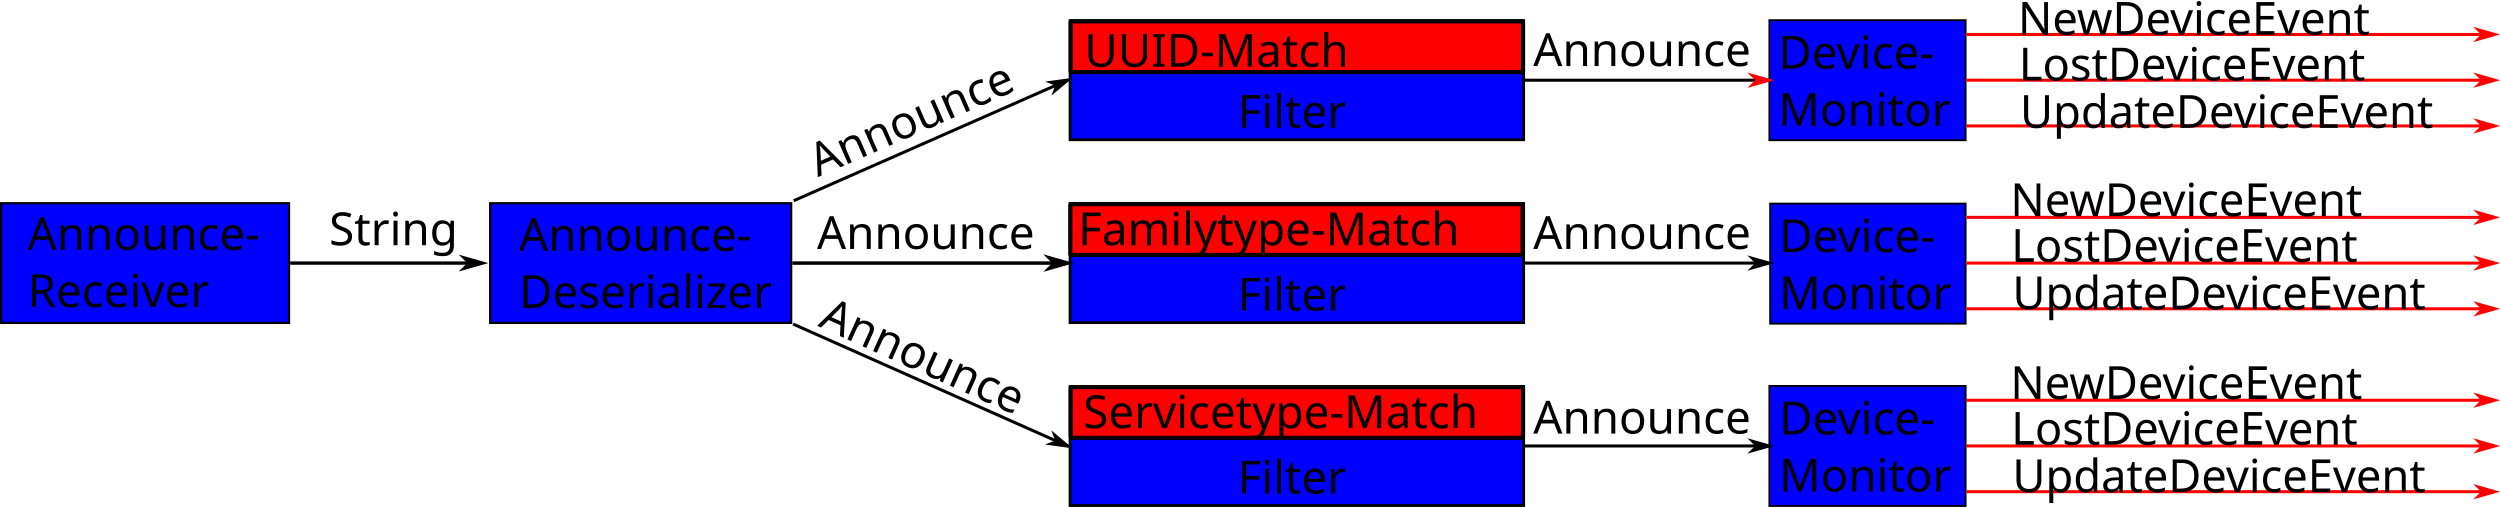
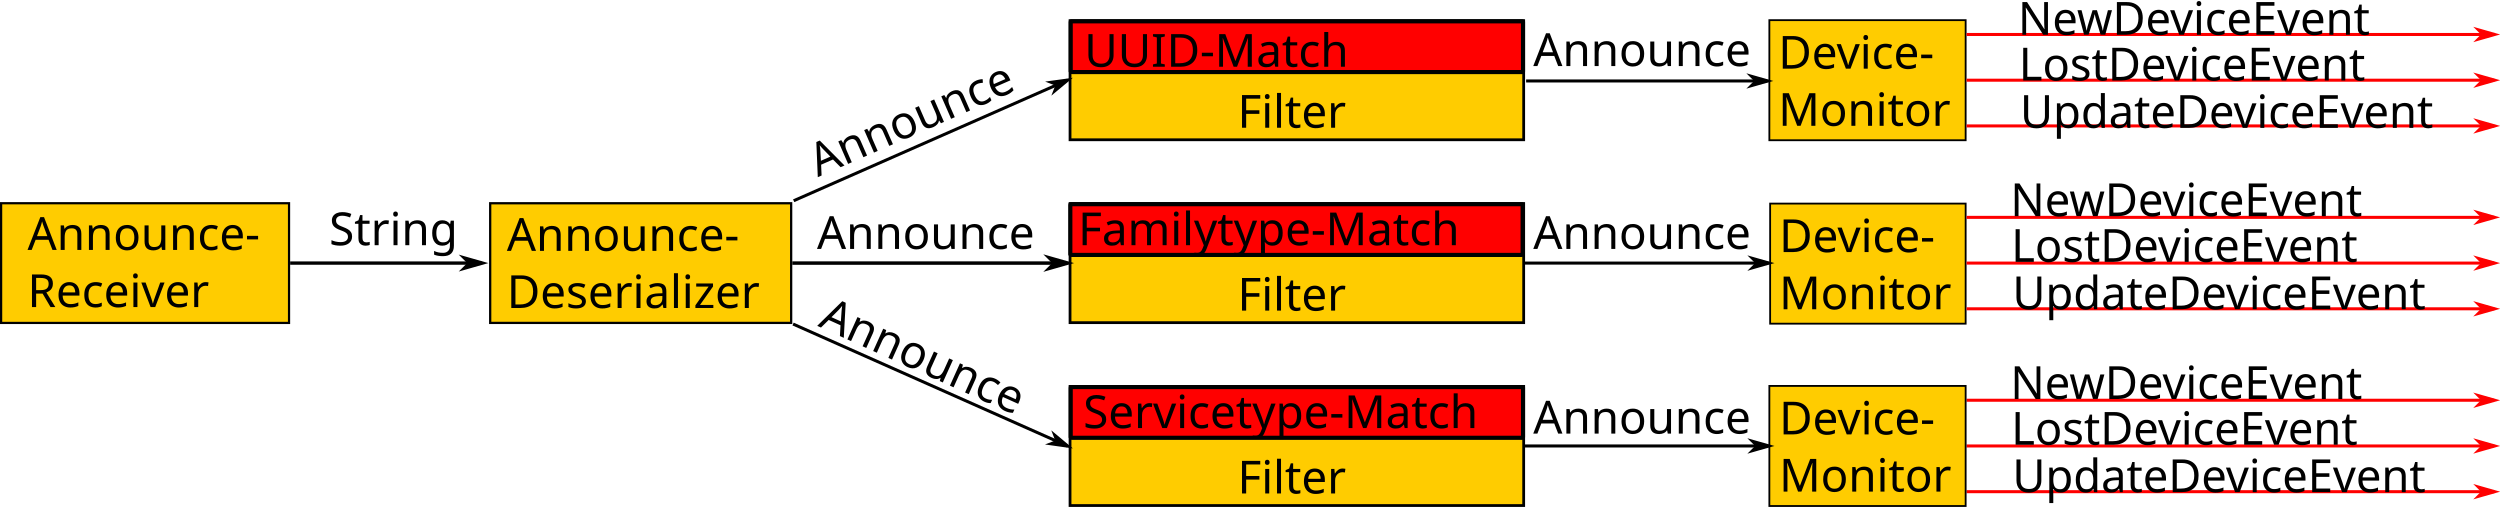
- <svg xmlns="http://www.w3.org/2000/svg" viewBox="0 0 820.202 166.312" id="svg2" version="1.1">
+ <svg xmlns="http://www.w3.org/2000/svg" viewBox="0 0 820.202 166.312" id="svg2" version="1.1" width="100%" height="100%">
  <defs id="defs4">
    <marker style="overflow:visible" id="marker7686" refX="0" refY="0" orient="auto">
      <path transform="matrix(-0.4,0,0,-0.4,-4,0)" style="fill:#ff0000;fill-opacity:1;fill-rule:evenodd;stroke:#ff0000;stroke-width:1pt;stroke-opacity:1" d="M 0,0 5,-5 -12.5,0 5,5 0,0 Z" id="path7688" />
    </marker>
    <marker orient="auto" refY="0" refX="0" id="marker7574" style="overflow:visible">
      <path id="path7576" d="M 0,0 5,-5 -12.5,0 5,5 0,0 Z" style="fill:#ff0000;fill-opacity:1;fill-rule:evenodd;stroke:#ff0000;stroke-width:1pt;stroke-opacity:1" transform="matrix(-0.4,0,0,-0.4,-4,0)" />
    </marker>
    <marker style="overflow:visible" id="marker7462" refX="0" refY="0" orient="auto">
      <path transform="matrix(-0.4,0,0,-0.4,-4,0)" style="fill:#ff0000;fill-opacity:1;fill-rule:evenodd;stroke:#ff0000;stroke-width:1pt;stroke-opacity:1" d="M 0,0 5,-5 -12.5,0 5,5 0,0 Z" id="path7464" />
-     </marker>
-     <marker orient="auto" refY="0" refX="0" id="marker6742" style="overflow:visible">
-       <path id="path6744" d="M 0,0 5,-5 -12.5,0 5,5 0,0 Z" style="fill:#ff0000;fill-opacity:1;fill-rule:evenodd;stroke:#ff0000;stroke-width:1pt;stroke-opacity:1" transform="matrix(-0.4,0,0,-0.4,-4,0)" />
    </marker>
    <marker style="overflow:visible" id="marker6631" refX="0" refY="0" orient="auto">
      <path transform="matrix(-0.4,0,0,-0.4,-4,0)" style="fill:#000000;fill-opacity:1;fill-rule:evenodd;stroke:#000000;stroke-width:1pt;stroke-opacity:1" d="M 0,0 5,-5 -12.5,0 5,5 0,0 Z" id="path6633" />
    </marker>
    <marker orient="auto" refY="0" refX="0" id="marker6541" style="overflow:visible">
      <path id="path6543" d="M 0,0 5,-5 -12.5,0 5,5 0,0 Z" style="fill:#000000;fill-opacity:1;fill-rule:evenodd;stroke:#000000;stroke-width:1pt;stroke-opacity:1" transform="matrix(-0.4,0,0,-0.4,-4,0)" />
    </marker>
    <marker style="overflow:visible" id="marker6379" refX="0" refY="0" orient="auto">
      <path transform="matrix(-0.4,0,0,-0.4,-4,0)" style="fill:#000000;fill-opacity:1;fill-rule:evenodd;stroke:#000000;stroke-width:1pt;stroke-opacity:1" d="M 0,0 5,-5 -12.5,0 5,5 0,0 Z" id="path6381" />
    </marker>
    <marker orient="auto" refY="0" refX="0" id="marker6303" style="overflow:visible">
      <path id="path6305" d="M 0,0 5,-5 -12.5,0 5,5 0,0 Z" style="fill:#000000;fill-opacity:1;fill-rule:evenodd;stroke:#000000;stroke-width:1pt;stroke-opacity:1" transform="matrix(-0.4,0,0,-0.4,-4,0)" />
    </marker>
    <marker style="overflow:visible" id="marker5985" refX="0" refY="0" orient="auto">
      <path transform="matrix(-0.4,0,0,-0.4,-4,0)" style="fill:#000000;fill-opacity:1;fill-rule:evenodd;stroke:#000000;stroke-width:1pt;stroke-opacity:1" d="M 0,0 5,-5 -12.5,0 5,5 0,0 Z" id="path5987" />
    </marker>
    <marker orient="auto" refY="0" refX="0" id="marker5899" style="overflow:visible">
      <path id="path5901" d="M 0,0 5,-5 -12.5,0 5,5 0,0 Z" style="fill:#000000;fill-opacity:1;fill-rule:evenodd;stroke:#000000;stroke-width:1pt;stroke-opacity:1" transform="matrix(-0.4,0,0,-0.4,-4,0)" />
    </marker>
    <marker orient="auto" refY="0" refX="0" id="marker5747" style="overflow:visible">
      <path id="path5749" d="M 0,0 5,-5 -12.5,0 5,5 0,0 Z" style="fill:#000000;fill-opacity:1;fill-rule:evenodd;stroke:#000000;stroke-width:1pt;stroke-opacity:1" transform="matrix(-0.4,0,0,-0.4,-4,0)" />
    </marker>
    <marker style="overflow:visible" id="marker5695" refX="0" refY="0" orient="auto">
      <path transform="matrix(-0.4,0,0,-0.4,-4,0)" style="fill:#000000;fill-opacity:1;fill-rule:evenodd;stroke:#000000;stroke-width:1pt;stroke-opacity:1" d="M 0,0 5,-5 -12.5,0 5,5 0,0 Z" id="path5697" />
    </marker>
    <marker orient="auto" refY="0" refX="0" id="Arrow2Mend" style="overflow:visible">
      <path id="path4289" style="fill:#000000;fill-opacity:1;fill-rule:evenodd;stroke:#000000;stroke-width:0.625;stroke-linejoin:round;stroke-opacity:1" d="M 8.719,4.034 -2.207,0.016 8.719,-4.002 c -1.745,2.372 -1.735,5.617 -6e-7,8.035 z" transform="scale(-0.6,-0.6)" />
    </marker>
    <marker orient="auto" refY="0" refX="0" id="marker4594" style="overflow:visible">
      <path id="path4596" style="fill:#000000;fill-opacity:1;fill-rule:evenodd;stroke:#000000;stroke-width:0.625;stroke-linejoin:round;stroke-opacity:1" d="M 8.719,4.034 -2.207,0.016 8.719,-4.002 c -1.745,2.372 -1.735,5.617 -6e-7,8.035 z" transform="matrix(-1.1,0,0,-1.1,-1.1,0)" />
    </marker>
    <marker orient="auto" refY="0" refX="0" id="Arrow2Lend" style="overflow:visible">
      <path id="path4283" style="fill:#000000;fill-opacity:1;fill-rule:evenodd;stroke:#000000;stroke-width:0.625;stroke-linejoin:round;stroke-opacity:1" d="M 8.719,4.034 -2.207,0.016 8.719,-4.002 c -1.745,2.372 -1.735,5.617 -6e-7,8.035 z" transform="matrix(-1.1,0,0,-1.1,-1.1,0)" />
    </marker>
    <marker orient="auto" refY="0" refX="0" id="Arrow2Lstart" style="overflow:visible">
      <path id="path4280" style="fill:#000000;fill-opacity:1;fill-rule:evenodd;stroke:#000000;stroke-width:0.625;stroke-linejoin:round;stroke-opacity:1" d="M 8.719,4.034 -2.207,0.016 8.719,-4.002 c -1.745,2.372 -1.735,5.617 -6e-7,8.035 z" transform="matrix(1.1,0,0,1.1,1.1,0)" />
    </marker>
    <marker style="overflow:visible" id="marker7686-4" refX="0" refY="0" orient="auto">
      <path transform="matrix(-0.4,0,0,-0.4,-4,0)" style="fill:#ff0000;fill-opacity:1;fill-rule:evenodd;stroke:#ff0000;stroke-width:1pt;stroke-opacity:1" d="M 0,0 5,-5 -12.5,0 5,5 0,0 Z" id="path7688-0" />
    </marker>
    <marker orient="auto" refY="0" refX="0" id="marker7574-2" style="overflow:visible">
      <path id="path7576-3" d="M 0,0 5,-5 -12.5,0 5,5 0,0 Z" style="fill:#ff0000;fill-opacity:1;fill-rule:evenodd;stroke:#ff0000;stroke-width:1pt;stroke-opacity:1" transform="matrix(-0.4,0,0,-0.4,-4,0)" />
    </marker>
    <marker style="overflow:visible" id="marker7462-6" refX="0" refY="0" orient="auto">
      <path transform="matrix(-0.4,0,0,-0.4,-4,0)" style="fill:#ff0000;fill-opacity:1;fill-rule:evenodd;stroke:#ff0000;stroke-width:1pt;stroke-opacity:1" d="M 0,0 5,-5 -12.5,0 5,5 0,0 Z" id="path7464-6" />
    </marker>
    <marker style="overflow:visible" id="marker7686-41" refX="0" refY="0" orient="auto">
      <path transform="matrix(-0.4,0,0,-0.4,-4,0)" style="fill:#ff0000;fill-opacity:1;fill-rule:evenodd;stroke:#ff0000;stroke-width:1pt;stroke-opacity:1" d="M 0,0 5,-5 -12.5,0 5,5 0,0 Z" id="path7688-02" />
    </marker>
    <marker orient="auto" refY="0" refX="0" id="marker7574-3" style="overflow:visible">
      <path id="path7576-0" d="M 0,0 5,-5 -12.5,0 5,5 0,0 Z" style="fill:#ff0000;fill-opacity:1;fill-rule:evenodd;stroke:#ff0000;stroke-width:1pt;stroke-opacity:1" transform="matrix(-0.4,0,0,-0.4,-4,0)" />
    </marker>
    <marker style="overflow:visible" id="marker7462-4" refX="0" refY="0" orient="auto">
      <path transform="matrix(-0.4,0,0,-0.4,-4,0)" style="fill:#ff0000;fill-opacity:1;fill-rule:evenodd;stroke:#ff0000;stroke-width:1pt;stroke-opacity:1" d="M 0,0 5,-5 -12.5,0 5,5 0,0 Z" id="path7464-5" />
    </marker>
  </defs>
  <g id="layer1" transform="translate(-79.80837,-521.0498)">
    <path style="fill:none;fill-rule:evenodd;stroke:#ff0000;stroke-width:0.995px;stroke-linecap:butt;stroke-linejoin:miter;stroke-opacity:1;marker-end:url(#marker7462)" d="m 725,682.362 173.111,0 0,0" id="path7454" />
    <path style="fill:none;fill-rule:evenodd;stroke:#ff0000;stroke-width:0.995px;stroke-linecap:butt;stroke-linejoin:miter;stroke-opacity:1;marker-end:url(#marker7574)" d="m 725,667.362 173.111,0 0,0" id="path7452" />
    <path style="fill:#ff0000;fill-rule:evenodd;stroke:#ff0000;stroke-width:0.995px;stroke-linecap:butt;stroke-linejoin:miter;stroke-opacity:1;marker-end:url(#marker7686)" d="m 725,652.362 173.111,0 0,0" id="path7038" />
-     <rect style="fill:#0000ff;fill-rule:evenodd;stroke:#000000;stroke-width:0.744px;stroke-linecap:butt;stroke-linejoin:miter;stroke-opacity:1" id="rect3338-9" width="98.741" height="39.256" x="240.63" y="587.734" />
-     <rect style="fill:#0000ff;fill-rule:evenodd;stroke:#000000;stroke-width:0.728px;stroke-linecap:butt;stroke-linejoin:miter;stroke-opacity:1" id="rect3338" width="94.464" height="39.272" x="80.172" y="587.726" />
+     <rect style="fill:#ffcc00;fill-rule:evenodd;stroke:#000000;stroke-width:0.744px;stroke-linecap:butt;stroke-linejoin:miter;stroke-opacity:1" id="rect3338-9" width="98.741" height="39.256" x="240.63" y="587.734" />
+     <rect style="fill:#ffcc00;fill-rule:evenodd;stroke:#000000;stroke-width:0.728px;stroke-linecap:butt;stroke-linejoin:miter;stroke-opacity:1" id="rect3338" width="94.464" height="39.272" x="80.172" y="587.726" />
    <text xml:space="preserve" style="font-style:normal;font-weight:normal;font-size:15px;line-height:125%;font-family:Sans;letter-spacing:0px;word-spacing:0px;fill:#000000;fill-opacity:1;stroke:none;stroke-width:1px;stroke-linecap:butt;stroke-linejoin:miter;stroke-opacity:1" x="88.848" y="603.039" id="text3340">
      <tspan id="tspan3342" x="88.848" y="603.039" style="font-size:15px">Announce-</tspan>
      <tspan x="88.848" y="621.789" style="font-size:15px" id="tspan3398">Receiver</tspan>
    </text>
    <text xml:space="preserve" style="font-style:normal;font-weight:normal;font-size:15px;line-height:125%;font-family:Sans;letter-spacing:0px;word-spacing:0px;opacity:0;fill:#000000;fill-opacity:1;stroke:none;stroke-width:1px;stroke-linecap:butt;stroke-linejoin:miter;stroke-opacity:1;image-rendering:auto" x="263.614" y="604.352" id="text3340-1">
      <tspan id="tspan3342-4" x="263.614" y="604.352" style="font-size:15px">Announce-</tspan>
      <tspan x="263.614" y="623.102" style="font-size:15px" id="tspan3396">Deserializer</tspan>
    </text>
    <path style="fill:none;fill-rule:evenodd;stroke:#000000;stroke-width:1.095;stroke-linecap:butt;stroke-linejoin:miter;stroke-miterlimit:4;stroke-dasharray:none;stroke-opacity:1;marker-end:url(#marker5899)" d="m 175,607.362 62.875,0 0,0" id="path4580" />
    <text xml:space="preserve" style="font-style:normal;font-weight:normal;font-size:40px;line-height:125%;font-family:Sans;letter-spacing:0px;word-spacing:0px;fill:#000000;fill-opacity:1;stroke:none;stroke-width:1px;stroke-linecap:butt;stroke-linejoin:miter;stroke-opacity:1" x="187.789" y="601.5" id="text5262">
      <tspan id="tspan5264" x="187.789" y="601.5" style="font-size:15px">String</tspan>
    </text>
-     <rect style="fill:#0000ff;fill-rule:evenodd;stroke:#000000;stroke-width:0.912px;stroke-linecap:butt;stroke-linejoin:miter;stroke-opacity:1" id="rect3338-9-1" width="148.831" height="39.088" x="430.868" y="587.818" />
-     <rect style="fill:#0000ff;fill-rule:evenodd;stroke:#000000;stroke-width:0.912px;stroke-linecap:butt;stroke-linejoin:miter;stroke-opacity:1" id="rect3338-9-1-7" width="148.831" height="39.088" x="430.868" y="527.818" />
-     <rect style="fill:#0000ff;fill-rule:evenodd;stroke:#000000;stroke-width:0.912px;stroke-linecap:butt;stroke-linejoin:miter;stroke-opacity:1" id="rect3338-9-1-7-7" width="148.831" height="39.088" x="430.868" y="647.818" />
-     <text xml:space="preserve" style="font-style:normal;font-weight:normal;font-size:15px;line-height:125%;font-family:Sans;letter-spacing:0px;word-spacing:0px;fill:#000000;fill-opacity:1;stroke:none;stroke-width:1px;stroke-linecap:butt;stroke-linejoin:miter;stroke-opacity:1" x="250.101" y="603.349" id="text3340-5">
-       <tspan id="tspan3342-47" x="250.101" y="603.349" style="font-size:15px">Announce-</tspan>
-       <tspan x="250.101" y="622.099" style="font-size:15px" id="tspan3398-8">Deserializer</tspan>
+     <rect style="fill:#ffcc00;fill-rule:evenodd;stroke:#000000;stroke-width:0.912px;stroke-linecap:butt;stroke-linejoin:miter;stroke-opacity:1" id="rect3338-9-1" width="148.831" height="39.088" x="430.868" y="587.818" />
+     <rect style="fill:#ffcc00;fill-rule:evenodd;stroke:#000000;stroke-width:0.912px;stroke-linecap:butt;stroke-linejoin:miter;stroke-opacity:1" id="rect3338-9-1-7" width="148.831" height="39.088" x="430.868" y="527.818" />
+     <rect style="fill:#ffcc00;fill-rule:evenodd;stroke:#000000;stroke-width:0.912px;stroke-linecap:butt;stroke-linejoin:miter;stroke-opacity:1" id="rect3338-9-1-7-7" width="148.831" height="39.088" x="430.868" y="647.818" />
+     <text xml:space="preserve" style="font-size:15px;font-style:normal;font-weight:normal;line-height:125%;letter-spacing:0px;word-spacing:0px;fill:#000000;fill-opacity:1;stroke:none;font-family:Sans" x="246.101" y="603.349" id="text3340-5">
+       <tspan id="tspan3342-47" x="246.101" y="603.349" style="font-size:15px">Announce-</tspan>
+       <tspan x="246.101" y="622.099" style="font-size:15px" id="tspan3398-8">Deserializer</tspan>
    </text>
    <text xml:space="preserve" style="font-style:normal;font-weight:normal;font-size:40px;line-height:125%;font-family:Sans;letter-spacing:0px;word-spacing:0px;fill:#000000;fill-opacity:1;stroke:none;stroke-width:1px;stroke-linecap:butt;stroke-linejoin:miter;stroke-opacity:1" x="485.837" y="682.954" id="text5581">
      <tspan id="tspan5583" x="485.837" y="682.954" style="font-size:15px">Filter</tspan>
    </text>
    <text xml:space="preserve" style="font-style:normal;font-weight:normal;font-size:40px;line-height:125%;font-family:Sans;letter-spacing:0px;word-spacing:0px;fill:#000000;fill-opacity:1;stroke:none;stroke-width:1px;stroke-linecap:butt;stroke-linejoin:miter;stroke-opacity:1" x="485.837" y="622.954" id="text5581-2">
      <tspan id="tspan5583-9" x="485.837" y="622.954" style="font-size:15px">Filter</tspan>
    </text>
    <text xml:space="preserve" style="font-style:normal;font-weight:normal;font-size:40px;line-height:125%;font-family:Sans;letter-spacing:0px;word-spacing:0px;fill:#000000;fill-opacity:1;stroke:none;stroke-width:1px;stroke-linecap:butt;stroke-linejoin:miter;stroke-opacity:1" x="485.837" y="562.954" id="text5581-2-1">
      <tspan id="tspan5583-9-6" x="485.837" y="562.954" style="font-size:15px">Filter</tspan>
    </text>
    <rect style="opacity:0;fill:#ffff00;stroke:#000000;stroke-opacity:1" id="rect5627" width="45" height="25" x="225" y="537.362" />
    <rect style="opacity:0;fill:#ff0000;stroke:#000000;stroke-opacity:1" id="rect5629" width="80" height="40" x="260" y="537.362" />
-     <circle style="opacity:0;fill:#ff0000;stroke:#000000;stroke-opacity:1" id="path5633" cx="255" cy="542.362" r="20" />
-     <ellipse style="opacity:0;fill:#ff0000;stroke:#000000;stroke-width:1;stroke-miterlimit:4;stroke-dasharray:none;stroke-opacity:1" id="path5635" cx="310" cy="537.362" rx="25" ry="5" />
+     <circle style="opacity:0;fill:#ff0000;stroke:#000000;stroke-opacity:1" id="path5633" cx="255" cy="542.362" r="20" d="m 275,542.362 c 0,11.046 -8.954,20 -20,20 -11.046,0 -20,-8.954 -20,-20 0,-11.046 8.954,-20 20,-20 11.046,0 20,8.954 20,20 z" />
+     <ellipse style="opacity:0;fill:#ff0000;stroke:#000000;stroke-width:1;stroke-miterlimit:4;stroke-dasharray:none;stroke-opacity:1" id="path5635" cx="310" cy="537.362" rx="25" ry="5" d="m 335,537.362 c 0,2.761 -11.193,5 -25,5 -13.807,0 -25,-2.239 -25,-5 0,-2.761 11.193,-5 25,-5 13.807,0 25,2.239 25,5 z" />
    <rect style="opacity:1;fill:#ff0000;stroke:#000000;stroke-width:1.353;stroke-miterlimit:4;stroke-dasharray:none;stroke-opacity:1" id="rect5639" width="148.39" height="16.647" x="431.089" y="528.039" rx="0.33" ry="0.111" />
    <text xml:space="preserve" style="font-style:normal;font-weight:normal;font-size:15px;line-height:125%;font-family:Sans;letter-spacing:0px;word-spacing:0px;fill:#000000;fill-opacity:1;stroke:none;stroke-width:1px;stroke-linecap:butt;stroke-linejoin:miter;stroke-opacity:1" x="435.557" y="542.954" id="text5641">
      <tspan id="tspan5643" x="435.557" y="542.954">UUID-Match</tspan>
    </text>
    <rect style="opacity:1;fill:#ff0000;stroke:#000000;stroke-width:1.353;stroke-miterlimit:4;stroke-dasharray:none;stroke-opacity:1" id="rect5639-1" width="148.39" height="16.647" x="430.96" y="588.039" rx="0.33" ry="0.111" />
    <text xml:space="preserve" style="font-style:normal;font-weight:normal;font-size:15px;line-height:125%;font-family:Sans;letter-spacing:0px;word-spacing:0px;fill:#000000;fill-opacity:1;stroke:none;stroke-width:1px;stroke-linecap:butt;stroke-linejoin:miter;stroke-opacity:1" x="433.544" y="601.5" id="text5645">
      <tspan id="tspan5647" x="433.544" y="601.5">Familytype-Match</tspan>
    </text>
    <rect style="opacity:1;fill:#ff0000;stroke:#000000;stroke-width:1.353;stroke-miterlimit:4;stroke-dasharray:none;stroke-opacity:1" id="rect5639-7" width="148.39" height="16.647" x="431.089" y="648.039" rx="0.33" ry="0.111" />
    <text xml:space="preserve" style="font-style:normal;font-weight:normal;font-size:15px;line-height:125%;font-family:Sans;letter-spacing:0px;word-spacing:0px;fill:#000000;fill-opacity:1;stroke:none;stroke-width:1px;stroke-linecap:butt;stroke-linejoin:miter;stroke-opacity:1" x="435.197" y="661.5" id="text5649">
      <tspan id="tspan5651" x="435.197" y="661.5">Servicetype-Match</tspan>
    </text>
    <path style="fill:none;fill-rule:evenodd;stroke:#000000;stroke-width:1.135;stroke-linecap:butt;stroke-linejoin:miter;stroke-miterlimit:4;stroke-dasharray:none;stroke-opacity:1;marker-end:url(#marker5985)" d="m 339.742,607.362 90.201,0 0,0" id="path5683" />
    <text xml:space="preserve" style="font-style:normal;font-weight:normal;font-size:15px;line-height:125%;font-family:Sans;letter-spacing:0px;word-spacing:0px;fill:#000000;fill-opacity:1;stroke:none;stroke-width:1px;stroke-linecap:butt;stroke-linejoin:miter;stroke-opacity:1" x="347.841" y="602.724" id="text5685">
      <tspan id="tspan5687" x="347.841" y="602.724">Announce</tspan>
    </text>
    <path style="fill:none;fill-rule:evenodd;stroke:#000000;stroke-width:0.993px;stroke-linecap:butt;stroke-linejoin:miter;stroke-opacity:1;marker-end:url(#marker6379)" d="m 340.2,586.908 89.802,-39.549" id="path6017" />
    <path style="fill:none;fill-rule:evenodd;stroke:#000000;stroke-width:1px;stroke-linecap:butt;stroke-linejoin:miter;stroke-opacity:1;marker-end:url(#marker6303)" d="m 340,627.362 90,40" id="path6295" />
    <text xml:space="preserve" style="font-style:normal;font-weight:normal;font-size:15px;line-height:125%;font-family:Sans;letter-spacing:0px;word-spacing:0px;fill:#000000;fill-opacity:1;stroke:none;stroke-width:1px;stroke-linecap:butt;stroke-linejoin:miter;stroke-opacity:1" x="86.637" y="670.163" id="text5685-0" transform="matrix(0.9160723,-0.401013,0.401013,0.9160723,0,0)">
      <tspan id="tspan5687-2" x="86.637" y="670.163">Announce</tspan>
    </text>
    <text xml:space="preserve" style="font-style:normal;font-weight:normal;font-size:15px;line-height:125%;font-family:Sans;letter-spacing:0px;word-spacing:0px;fill:#000000;fill-opacity:1;stroke:none;stroke-width:1px;stroke-linecap:butt;stroke-linejoin:miter;stroke-opacity:1" x="575.24" y="429.501" id="text5685-6" transform="matrix(0.9116581,0.4109495,-0.4109495,0.9116581,0,0)">
      <tspan id="tspan5687-9" x="575.24" y="429.501">Announce</tspan>
    </text>
-     <rect style="fill:#0000ff;fill-rule:evenodd;stroke:#000000;stroke-width:0.601px;stroke-linecap:butt;stroke-linejoin:miter;stroke-opacity:1" id="rect3338-9-8" width="64.142" height="39.399" x="660.558" y="587.842" />
+     <rect style="fill:#ffcc00;fill-rule:evenodd;stroke:#000000;stroke-width:0.601px;stroke-linecap:butt;stroke-linejoin:miter;stroke-opacity:1" id="rect3338-9-8" width="64.142" height="39.399" x="660.558" y="587.842" />
    <text xml:space="preserve" style="font-style:normal;font-weight:normal;font-size:15px;line-height:125%;font-family:Sans;letter-spacing:0px;word-spacing:0px;fill:#000000;fill-opacity:1;stroke:none;stroke-width:1px;stroke-linecap:butt;stroke-linejoin:miter;stroke-opacity:1" x="663.528" y="603.759" id="text6506">
      <tspan id="tspan6508" x="663.528" y="603.759">Device-</tspan>
      <tspan x="663.528" y="622.509" id="tspan6510">Monitor</tspan>
      <tspan x="663.528" y="641.259" id="tspan6512" />
    </text>
-     <rect style="fill:#0000ff;fill-rule:evenodd;stroke:#000000;stroke-width:0.602px;stroke-linecap:butt;stroke-linejoin:miter;stroke-opacity:1" id="rect3338-9-8-0" width="64.398" height="39.398" x="660.301" y="647.663" />
+     <rect style="fill:#ffcc00;fill-rule:evenodd;stroke:#000000;stroke-width:0.602px;stroke-linecap:butt;stroke-linejoin:miter;stroke-opacity:1" id="rect3338-9-8-0" width="64.398" height="39.398" x="660.301" y="647.663" />
    <text xml:space="preserve" style="font-style:normal;font-weight:normal;font-size:15px;line-height:125%;font-family:Sans;letter-spacing:0px;word-spacing:0px;fill:#000000;fill-opacity:1;stroke:none;stroke-width:1px;stroke-linecap:butt;stroke-linejoin:miter;stroke-opacity:1" x="582.841" y="602.724" id="text6529">
      <tspan id="tspan6531" x="582.841" y="602.724">Announce</tspan>
    </text>
    <path style="fill:none;fill-rule:evenodd;stroke:#000000;stroke-width:1px;stroke-linecap:butt;stroke-linejoin:miter;stroke-opacity:1;marker-end:url(#marker6541)" d="m 580,607.362 80,0 0,0" id="path6533" />
    <path style="fill:none;fill-rule:evenodd;stroke:#000000;stroke-width:1px;stroke-linecap:butt;stroke-linejoin:miter;stroke-opacity:1;marker-end:url(#marker6631)" d="m 580,667.362 80,0 0,0" id="path6623" />
-     <rect style="fill:#0000ff;fill-rule:evenodd;stroke:#000000;stroke-width:0.602px;stroke-linecap:butt;stroke-linejoin:miter;stroke-opacity:1" id="rect3338-9-8-0-0" width="64.398" height="39.398" x="660.301" y="527.663" />
-     <path style="fill:none;fill-rule:evenodd;stroke:#000000;stroke-width:1px;stroke-linecap:butt;stroke-linejoin:miter;stroke-opacity:1;marker-end:url(#marker6742)" d="m 580,547.362 80,0 0,0" id="path6734" />
+     <rect style="fill:#ffcc00;fill-rule:evenodd;stroke:#000000;stroke-width:0.602px;stroke-linecap:butt;stroke-linejoin:miter;stroke-opacity:1" id="rect3338-9-8-0-0" width="64.398" height="39.398" x="660.301" y="527.663" />
    <text xml:space="preserve" style="font-style:normal;font-weight:normal;font-size:15px;line-height:125%;font-family:Sans;letter-spacing:0px;word-spacing:0px;fill:#000000;fill-opacity:1;stroke:none;stroke-width:1px;stroke-linecap:butt;stroke-linejoin:miter;stroke-opacity:1" x="582.841" y="542.724" id="text6836">
      <tspan id="tspan6838" x="582.841" y="542.724">Announce</tspan>
    </text>
    <text xml:space="preserve" style="font-style:normal;font-weight:normal;font-size:15px;line-height:125%;font-family:Sans;letter-spacing:0px;word-spacing:0px;fill:#000000;fill-opacity:1;stroke:none;stroke-width:1px;stroke-linecap:butt;stroke-linejoin:miter;stroke-opacity:1" x="582.841" y="663.297" id="text6836-9">
      <tspan id="tspan6838-2" x="582.841" y="663.297">Announce</tspan>
    </text>
    <text xml:space="preserve" style="font-style:normal;font-weight:normal;font-size:15px;line-height:125%;font-family:Sans;letter-spacing:0px;word-spacing:0px;fill:#000000;fill-opacity:1;stroke:none;stroke-width:1px;stroke-linecap:butt;stroke-linejoin:miter;stroke-opacity:1" x="663.528" y="663.579" id="text6506-7">
      <tspan id="tspan6508-9" x="663.528" y="663.579">Device-</tspan>
      <tspan x="663.528" y="682.329" id="tspan6510-7">Monitor</tspan>
      <tspan x="663.528" y="701.079" id="tspan6512-8" />
    </text>
    <text xml:space="preserve" style="font-style:normal;font-weight:normal;font-size:15px;line-height:125%;font-family:Sans;letter-spacing:0px;word-spacing:0px;fill:#000000;fill-opacity:1;stroke:none;stroke-width:1px;stroke-linecap:butt;stroke-linejoin:miter;stroke-opacity:1" x="663.251" y="543.579" id="text6506-7-9">
      <tspan id="tspan6508-9-0" x="663.251" y="543.579">Device-</tspan>
      <tspan x="663.251" y="562.329" id="tspan6510-7-7">Monitor</tspan>
      <tspan x="663.251" y="581.079" id="tspan6512-8-4" />
    </text>
    <text xml:space="preserve" style="font-style:normal;font-weight:normal;font-size:14.919px;line-height:125%;font-family:Sans;letter-spacing:0px;word-spacing:0px;fill:#000000;fill-opacity:1;stroke:none;stroke-width:1px;stroke-linecap:butt;stroke-linejoin:miter;stroke-opacity:1" x="743.395" y="648.425" id="text7026" transform="scale(0.9945871,1.005442)">
      <tspan id="tspan7028" x="743.395" y="648.425">NewDeviceEvent</tspan>
    </text>
    <text xml:space="preserve" style="font-style:normal;font-weight:normal;font-size:14.919px;line-height:125%;font-family:Sans;letter-spacing:0px;word-spacing:0px;fill:#000000;fill-opacity:1;stroke:none;stroke-width:1px;stroke-linecap:butt;stroke-linejoin:miter;stroke-opacity:1" x="743.676" y="663.344" id="text7030" transform="scale(0.9945871,1.005442)">
      <tspan id="tspan7032" x="743.676" y="663.344">LostDeviceEvent</tspan>
    </text>
    <text xml:space="preserve" style="font-style:normal;font-weight:normal;font-size:14.919px;line-height:125%;font-family:Sans;letter-spacing:0px;word-spacing:0px;fill:#000000;fill-opacity:1;stroke:none;stroke-width:1px;stroke-linecap:butt;stroke-linejoin:miter;stroke-opacity:1" x="744.068" y="678.806" id="text7034" transform="scale(0.9945871,1.005442)">
      <tspan id="tspan7036" x="744.068" y="678.806">UpdateDeviceEvent</tspan>
    </text>
    <path style="fill:none;fill-rule:evenodd;stroke:#ff0000;stroke-width:0.995px;stroke-linecap:butt;stroke-linejoin:miter;stroke-opacity:1;marker-end:url(#marker7462-6)" d="m 725,622.362 173.105,0 0,0" id="path7454-0" />
    <path style="fill:none;fill-rule:evenodd;stroke:#ff0000;stroke-width:0.995px;stroke-linecap:butt;stroke-linejoin:miter;stroke-opacity:1;marker-end:url(#marker7574-2)" d="m 725,607.362 173.105,0 0,0" id="path7452-6" />
    <path style="fill:#ff0000;fill-rule:evenodd;stroke:#ff0000;stroke-width:0.995px;stroke-linecap:butt;stroke-linejoin:miter;stroke-opacity:1;marker-end:url(#marker7686-4)" d="m 725,592.362 173.105,0 0,0" id="path7038-0" />
    <text xml:space="preserve" style="font-style:normal;font-weight:normal;font-size:14.919px;line-height:125%;font-family:Sans;letter-spacing:0px;word-spacing:0px;fill:#000000;fill-opacity:1;stroke:none;stroke-width:1px;stroke-linecap:butt;stroke-linejoin:miter;stroke-opacity:1" x="743.406" y="588.741" id="text7026-9" transform="scale(0.9945719,1.005458)">
      <tspan id="tspan7028-7" x="743.406" y="588.741">NewDeviceEvent</tspan>
    </text>
    <text xml:space="preserve" style="font-style:normal;font-weight:normal;font-size:14.919px;line-height:125%;font-family:Sans;letter-spacing:0px;word-spacing:0px;fill:#000000;fill-opacity:1;stroke:none;stroke-width:1px;stroke-linecap:butt;stroke-linejoin:miter;stroke-opacity:1" x="743.687" y="603.66" id="text7030-6" transform="scale(0.9945719,1.005458)">
      <tspan id="tspan7032-0" x="743.687" y="603.66">LostDeviceEvent</tspan>
    </text>
    <text xml:space="preserve" style="font-style:normal;font-weight:normal;font-size:14.919px;line-height:125%;font-family:Sans;letter-spacing:0px;word-spacing:0px;fill:#000000;fill-opacity:1;stroke:none;stroke-width:1px;stroke-linecap:butt;stroke-linejoin:miter;stroke-opacity:1" x="744.079" y="619.121" id="text7034-4" transform="scale(0.9945719,1.005458)">
      <tspan id="tspan7036-9" x="744.079" y="619.121">UpdateDeviceEvent</tspan>
    </text>
    <path style="fill:none;fill-rule:evenodd;stroke:#ff0000;stroke-width:0.995px;stroke-linecap:butt;stroke-linejoin:miter;stroke-opacity:1;marker-end:url(#marker7462-4)" d="m 725,562.362 173.111,0 0,0" id="path7454-9" />
    <path style="fill:none;fill-rule:evenodd;stroke:#ff0000;stroke-width:0.995px;stroke-linecap:butt;stroke-linejoin:miter;stroke-opacity:1;marker-end:url(#marker7574-3)" d="m 725,547.362 173.111,0 0,0" id="path7452-5" />
    <path style="fill:#ff0000;fill-rule:evenodd;stroke:#ff0000;stroke-width:0.995px;stroke-linecap:butt;stroke-linejoin:miter;stroke-opacity:1;marker-end:url(#marker7686-41)" d="m 725,532.362 173.111,0 0,0" id="path7038-4" />
    <text xml:space="preserve" style="font-style:normal;font-weight:normal;font-size:14.919px;line-height:125%;font-family:Sans;letter-spacing:0px;word-spacing:0px;fill:#000000;fill-opacity:1;stroke:none;stroke-width:1px;stroke-linecap:butt;stroke-linejoin:miter;stroke-opacity:1" x="745.903" y="529.564" id="text7026-7" transform="scale(0.9945871,1.005442)">
      <tspan id="tspan7028-6" x="745.903" y="529.564">NewDeviceEvent</tspan>
    </text>
    <text xml:space="preserve" style="font-style:normal;font-weight:normal;font-size:14.919px;line-height:125%;font-family:Sans;letter-spacing:0px;word-spacing:0px;fill:#000000;fill-opacity:1;stroke:none;stroke-width:1px;stroke-linecap:butt;stroke-linejoin:miter;stroke-opacity:1" x="746.184" y="544.483" id="text7030-7" transform="scale(0.9945871,1.005442)">
      <tspan id="tspan7032-5" x="746.184" y="544.483">LostDeviceEvent</tspan>
    </text>
    <text xml:space="preserve" style="font-style:normal;font-weight:normal;font-size:14.919px;line-height:125%;font-family:Sans;letter-spacing:0px;word-spacing:0px;fill:#000000;fill-opacity:1;stroke:none;stroke-width:1px;stroke-linecap:butt;stroke-linejoin:miter;stroke-opacity:1" x="746.577" y="559.945" id="text7034-1" transform="scale(0.9945871,1.005442)">
      <tspan id="tspan7036-3" x="746.577" y="559.945">UpdateDeviceEvent</tspan>
    </text>
+     <path style="fill:none;stroke:#000000;stroke-width:0.995px;stroke-linecap:butt;stroke-linejoin:miter;stroke-opacity:1;marker-end:url(#marker6541)" d="m 580.498,547.612 79.138,0 0,0" id="path6533-3" />
  </g>
</svg>
